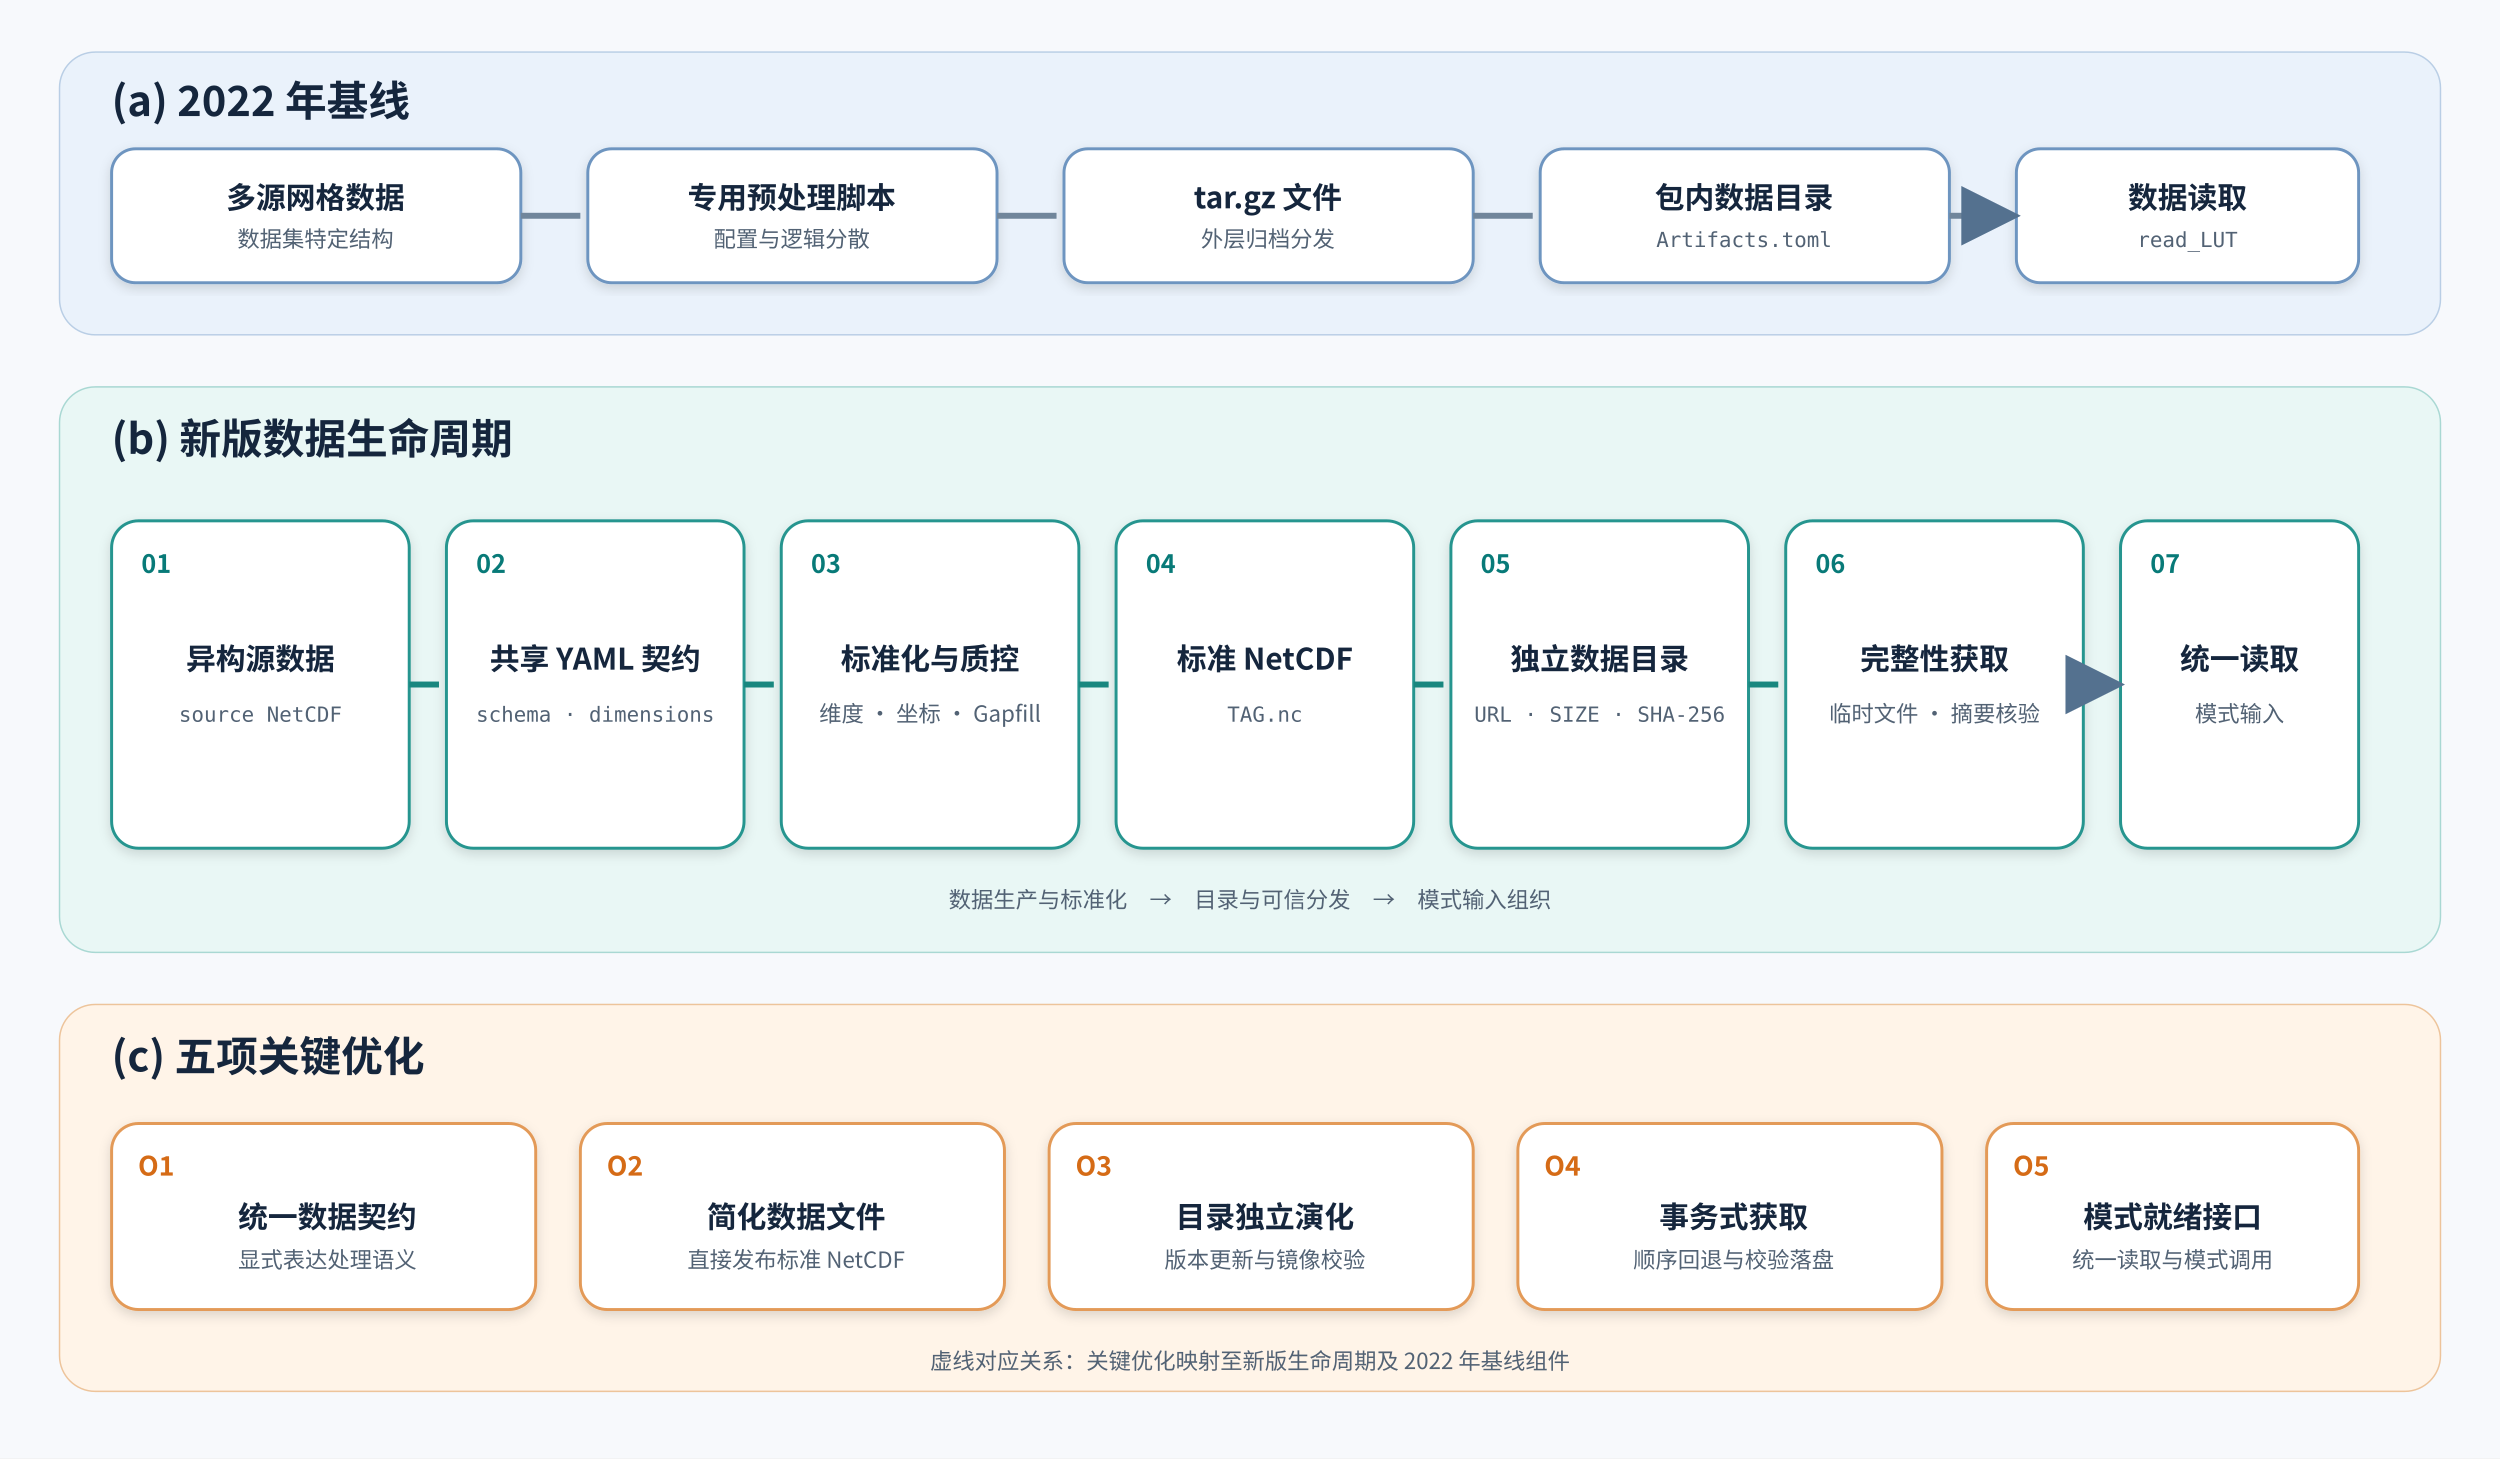
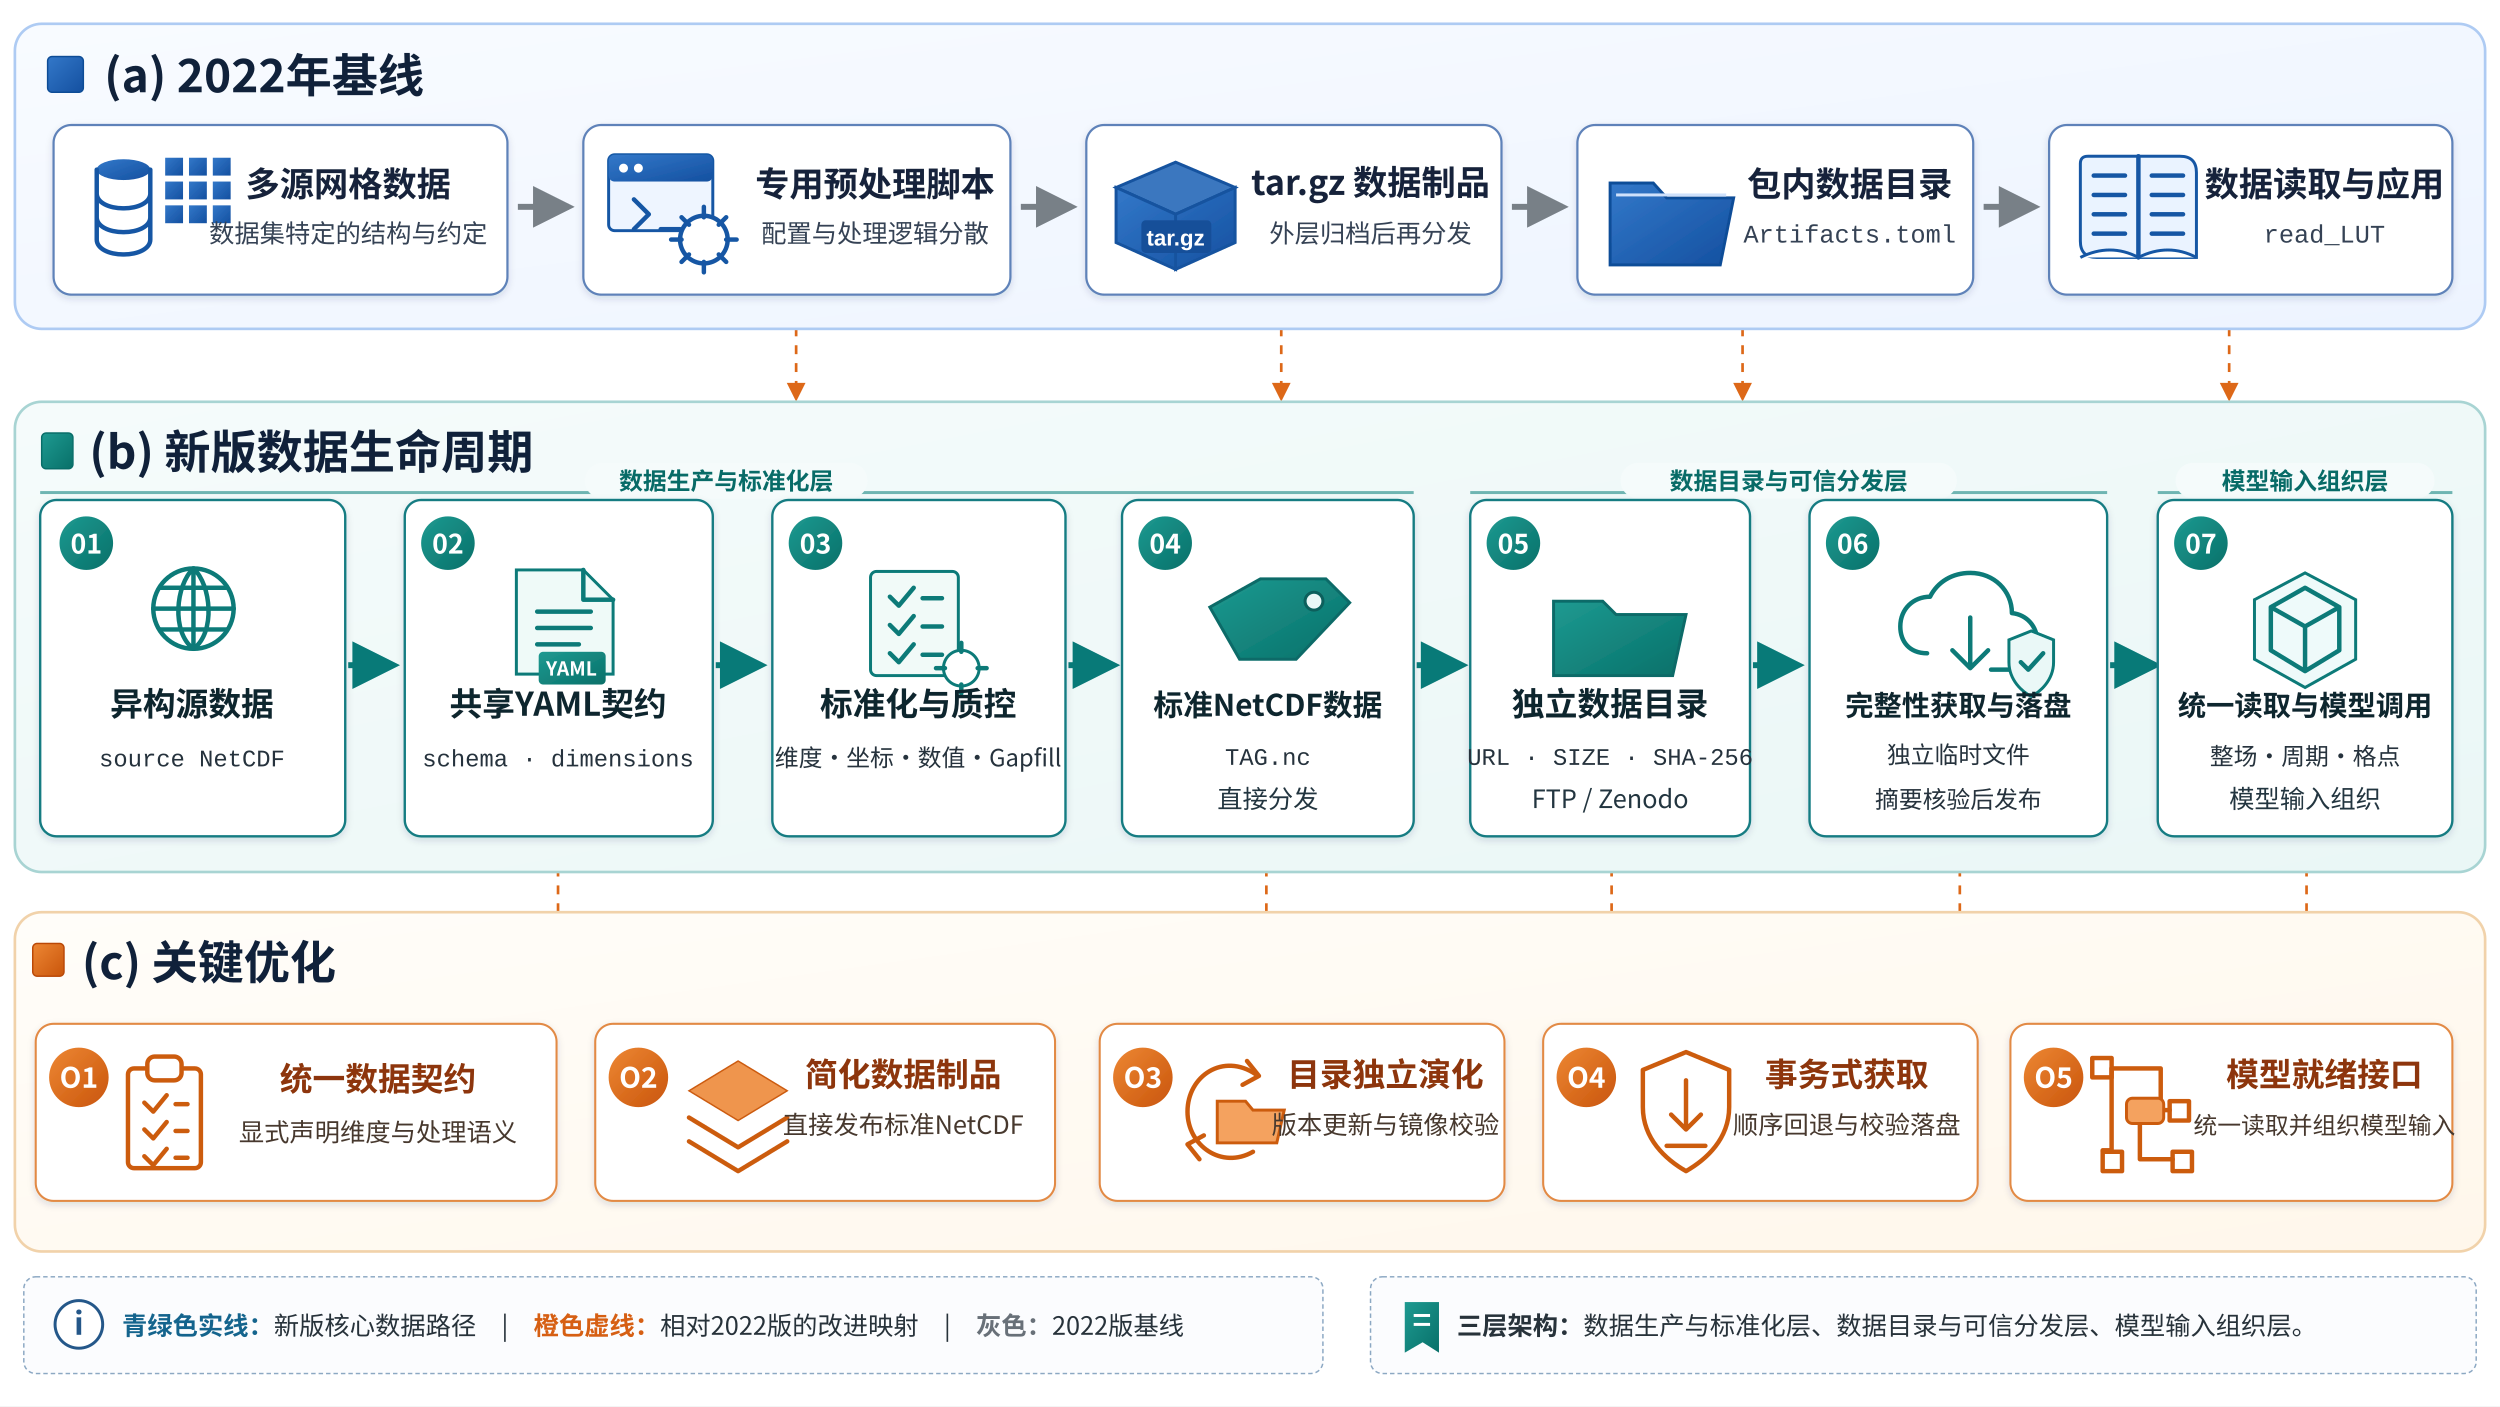
- <svg xmlns="http://www.w3.org/2000/svg" width="1680" height="980" viewBox="0 0 1680 980">
+ <svg xmlns="http://www.w3.org/2000/svg" width="1680" height="945" viewBox="0 0 1680 945">
  <defs>
-     <style>.t{font-family:"PingFang SC","Heiti SC","Noto Sans CJK SC",Arial,sans-serif;fill:#15263d}.h{font-size:28px;font-weight:700}.st{font-size:20px;font-weight:700}.sm{font-size:15px;fill:#526274}.mono{font-family:Consolas,monospace;font-size:14px;fill:#526274}.card{fill:#fff;stroke-width:2}.arrow{fill:none;stroke-width:4;marker-end:url(#a)}.shadow{filter:url(#s)}</style>
-     <filter id="s">
-       <feDropShadow dx="0" dy="3" stdDeviation="4" flood-opacity=".14" />
+     <linearGradient id="bluePanel" x1="0" y1="0" x2="1" y2="1">
+       <stop stop-color="#f8fbff" />
+       <stop offset="1" stop-color="#edf4ff" />
+     </linearGradient>
+     <linearGradient id="tealPanel" x1="0" y1="0" x2="1" y2="1">
+       <stop stop-color="#f5fbfb" />
+       <stop offset="1" stop-color="#eaf7f6" />
+     </linearGradient>
+     <linearGradient id="orangePanel" x1="0" y1="0" x2="1" y2="1">
+       <stop stop-color="#fffdf9" />
+       <stop offset="1" stop-color="#fff7eb" />
+     </linearGradient>
+     <linearGradient id="blueIcon" x1="0" y1="0" x2="1" y2="1">
+       <stop stop-color="#3378c9" />
+       <stop offset="1" stop-color="#1450a0" />
+     </linearGradient>
+     <linearGradient id="tealIcon" x1="0" y1="0" x2="1" y2="1">
+       <stop stop-color="#1e9a91" />
+       <stop offset="1" stop-color="#087069" />
+     </linearGradient>
+     <linearGradient id="orangeIcon" x1="0" y1="0" x2="1" y2="1">
+       <stop stop-color="#ed8734" />
+       <stop offset="1" stop-color="#c9550b" />
+     </linearGradient>
+     <filter id="shadow" x="-10%" y="-10%" width="120%" height="130%">
+       <feDropShadow dx="0" dy="2" stdDeviation="2.5" flood-color="#1b3855" flood-opacity="0.14" />
    </filter>
-     <marker id="a" markerWidth="10" markerHeight="10" refX="8" refY="5" orient="auto">
-       <path d="M0 0L10 5L0 10Z" fill="#54718f" />
+     <marker id="arrowGray" viewBox="0 0 10 10" refX="8.5" refY="5" markerWidth="7" markerHeight="7" orient="auto">
+       <path d="M0 0L10 5L0 10Z" fill="#788087" />
    </marker>
+     <marker id="arrowTeal" viewBox="0 0 10 10" refX="8.5" refY="5" markerWidth="8" markerHeight="8" orient="auto">
+       <path d="M0 0L10 5L0 10Z" fill="#087a78" />
+     </marker>
+     <marker id="arrowOrange" viewBox="0 0 10 10" refX="8.5" refY="5" markerWidth="7" markerHeight="7" orient="auto">
+       <path d="M0 0L10 5L0 10Z" fill="#dd6818" />
+     </marker>
+     <style>
+       .sans{font-family:"PingFang SC","Songti SC","Heiti SC","Noto Sans CJK SC",Arial,sans-serif}.mono{font-family:Consolas,"Courier New",monospace}.panel-title{font-size:31px;font-weight:700;fill:#10213a}.layer-label{font-size:16px;font-weight:700;fill:#086b67}.base-title{font-size:23px;font-weight:700;fill:#17243a}.base-sub{font-size:17px;fill:#354254}.step-title{font-size:22px;font-weight:700;fill:#11252e}.step-sub{font-size:17px;fill:#243640}.code{font-size:16px;fill:#25323c}.opt-title{font-size:22px;font-weight:700;fill:#8d3507}.opt-sub{font-size:17px;fill:#47392e}.legend{font-size:17px;fill:#27323a}.base-card{fill:#fff;stroke:#5e82b9;stroke-width:1.5}.flow-card{fill:#fff;stroke:#147b82;stroke-width:1.6}.opt-card{fill:#fff;stroke:#e28a45;stroke-width:1.4}.flow-gray{fill:none;stroke:#788087;stroke-width:4;marker-end:url(#arrowGray)}.flow-teal{fill:none;stroke:#087a78;stroke-width:4;marker-end:url(#arrowTeal)}.map{fill:none;stroke:#dd6818;stroke-width:1.8;stroke-dasharray:6 6;marker-end:url(#arrowOrange)}.icon-blue{fill:none;stroke:#1457a4;stroke-width:3;stroke-linecap:round;stroke-linejoin:round}.icon-teal{fill:none;stroke:#087a78;stroke-width:3;stroke-linecap:round;stroke-linejoin:round}.icon-orange{fill:none;stroke:#cc5b10;stroke-width:3;stroke-linecap:round;stroke-linejoin:round}
+     </style>
  </defs>
-   <rect width="1680" height="980" fill="#f7f9fc" />
-   <rect x="40" y="35" width="1600" height="190" rx="24" fill="#eaf2fb" stroke="#b9cee5" />
-   <text x="75" y="78" class="t h">(a) 2022 年基线</text>
-   <g class="shadow">
-     <rect x="75" y="100" width="275" height="90" rx="16" class="card" stroke="#6e95c0" />
-     <rect x="395" y="100" width="275" height="90" rx="16" class="card" stroke="#6e95c0" />
-     <rect x="715" y="100" width="275" height="90" rx="16" class="card" stroke="#6e95c0" />
-     <rect x="1035" y="100" width="275" height="90" rx="16" class="card" stroke="#6e95c0" />
-     <rect x="1355" y="100" width="230" height="90" rx="16" class="card" stroke="#6e95c0" />
-   </g>
-   <g class="t" text-anchor="middle">
-     <text x="212" y="140" class="st">多源网格数据</text>
-     <text x="212" y="166" class="sm">数据集特定结构</text>
-     <text x="532" y="140" class="st">专用预处理脚本</text>
-     <text x="532" y="166" class="sm">配置与逻辑分散</text>
-     <text x="852" y="140" class="st">tar.gz 文件</text>
-     <text x="852" y="166" class="sm">外层归档分发</text>
-     <text x="1172" y="140" class="st">包内数据目录</text>
-     <text x="1172" y="166" class="mono">Artifacts.toml</text>
-     <text x="1470" y="140" class="st">数据读取</text>
-     <text x="1470" y="166" class="mono">read_LUT</text>
-   </g>
-   <path d="M350 145H390M670 145H710M990 145H1030M1310 145H1350" class="arrow" stroke="#71869b" />
-   <rect x="40" y="260" width="1600" height="380" rx="24" fill="#e9f7f5" stroke="#a9d8d3" />
-   <text x="75" y="305" class="t h">(b) 新版数据生命周期</text>
-   <g class="shadow">
-     <rect x="75" y="350" width="200" height="220" rx="18" class="card" stroke="#26958f" />
-     <rect x="300" y="350" width="200" height="220" rx="18" class="card" stroke="#26958f" />
-     <rect x="525" y="350" width="200" height="220" rx="18" class="card" stroke="#26958f" />
-     <rect x="750" y="350" width="200" height="220" rx="18" class="card" stroke="#26958f" />
-     <rect x="975" y="350" width="200" height="220" rx="18" class="card" stroke="#26958f" />
-     <rect x="1200" y="350" width="200" height="220" rx="18" class="card" stroke="#26958f" />
-     <rect x="1425" y="350" width="160" height="220" rx="18" class="card" stroke="#26958f" />
-   </g>
-   <g class="t" text-anchor="middle">
-     <g font-size="17" font-weight="700" fill="#087a78">
-       <text x="105" y="385">01</text>
-       <text x="330" y="385">02</text>
-       <text x="555" y="385">03</text>
-       <text x="780" y="385">04</text>
-       <text x="1005" y="385">05</text>
-       <text x="1230" y="385">06</text>
-       <text x="1455" y="385">07</text>
-     </g>
-     <text x="175" y="450" class="st">异构源数据</text>
-     <text x="175" y="485" class="mono">source NetCDF</text>
-     <text x="400" y="450" class="st">共享 YAML 契约</text>
-     <text x="400" y="485" class="mono">schema · dimensions</text>
-     <text x="625" y="450" class="st">标准化与质控</text>
-     <text x="625" y="485" class="sm">维度 · 坐标 · Gapfill</text>
-     <text x="850" y="450" class="st">标准 NetCDF</text>
-     <text x="850" y="485" class="mono">TAG.nc</text>
-     <text x="1075" y="450" class="st">独立数据目录</text>
-     <text x="1075" y="485" class="mono">URL · SIZE · SHA-256</text>
-     <text x="1300" y="450" class="st">完整性获取</text>
-     <text x="1300" y="485" class="sm">临时文件 · 摘要核验</text>
-     <text x="1505" y="450" class="st">统一读取</text>
-     <text x="1505" y="485" class="sm">模式输入</text>
-   </g>
-   <g class="arrow" stroke="#19877f">
-     <path d="M275 460H295M500 460H520M725 460H745M950 460H970M1175 460H1195M1400 460H1420" />
-   </g>
-   <text x="840" y="610" text-anchor="middle" class="t sm">数据生产与标准化　→　目录与可信分发　→　模式输入组织</text>
-   <rect x="40" y="675" width="1600" height="260" rx="24" fill="#fff4e8" stroke="#edc49b" />
-   <text x="75" y="720" class="t h" fill="#8d4a12">(c) 五项关键优化</text>
-   <g class="shadow">
-     <rect x="75" y="755" width="285" height="125" rx="18" class="card" stroke="#e39a58" />
-     <rect x="390" y="755" width="285" height="125" rx="18" class="card" stroke="#e39a58" />
-     <rect x="705" y="755" width="285" height="125" rx="18" class="card" stroke="#e39a58" />
-     <rect x="1020" y="755" width="285" height="125" rx="18" class="card" stroke="#e39a58" />
-     <rect x="1335" y="755" width="250" height="125" rx="18" class="card" stroke="#e39a58" />
-   </g>
-   <g class="t" text-anchor="middle">
-     <g font-size="18" font-weight="700" fill="#d56b16">
-       <text x="105" y="790">O1</text>
-       <text x="420" y="790">O2</text>
-       <text x="735" y="790">O3</text>
-       <text x="1050" y="790">O4</text>
-       <text x="1365" y="790">O5</text>
-     </g>
-     <text x="220" y="825" class="st">统一数据契约</text>
-     <text x="220" y="852" class="sm">显式表达处理语义</text>
-     <text x="535" y="825" class="st">简化数据文件</text>
-     <text x="535" y="852" class="sm">直接发布标准 NetCDF</text>
-     <text x="850" y="825" class="st">目录独立演化</text>
-     <text x="850" y="852" class="sm">版本更新与镜像校验</text>
-     <text x="1165" y="825" class="st">事务式获取</text>
-     <text x="1165" y="852" class="sm">顺序回退与校验落盘</text>
-     <text x="1460" y="825" class="st">模式就绪接口</text>
-     <text x="1460" y="852" class="sm">统一读取与模式调用</text>
-   </g>
-   <text x="840" y="920" text-anchor="middle" class="t sm">虚线对应关系：关键优化映射至新版生命周期及 2022 年基线组件</text>
+   <rect width="1680" height="945" fill="#fff" />
+   <path d="M535 196V268" class="map" />
+   <path d="M861 196V268" class="map" />
+   <path d="M1171 196V268" class="map" />
+   <path d="M1498 196V268" class="map" />
+   <path d="M375 559V653H253V687" class="map" />
+   <path d="M851 559V633H554V687" class="map" />
+   <path d="M1083 559V656H845V687" class="map" />
+   <path d="M1317 559V657H1141V687" class="map" />
+   <path d="M1550 559V636H1453V687" class="map" />
+   <rect x="10" y="16" width="1660" height="205" rx="18" fill="url(#bluePanel)" stroke="#aecbf3" stroke-width="1.8" />
+   <rect x="32" y="38" width="24" height="24" rx="3" fill="url(#blueIcon)" stroke="#0d4c96" />
+   <text x="70" y="62" class="sans panel-title">(a) 2022年基线</text>
+   <g class="sans">
+     <g transform="translate(36 84)" filter="url(#shadow)">
+       <rect width="305" height="114" rx="12" class="base-card" />
+       <g transform="translate(19 22)">
+         <ellipse cx="28" cy="8" rx="18" ry="7" fill="url(#blueIcon)" />
+         <path d="M10 8V55C10 61 18 65 28 65S46 61 46 55V8M10 24C10 30 18 34 28 34S46 30 46 24M10 40C10 46 18 50 28 50S46 46 46 40" class="icon-blue" />
+         <g fill="url(#blueIcon)">
+           <rect x="56" y="0" width="12" height="12" />
+           <rect x="72" y="0" width="12" height="12" />
+           <rect x="88" y="0" width="12" height="12" />
+           <rect x="56" y="16" width="12" height="12" />
+           <rect x="72" y="16" width="12" height="12" />
+           <rect x="88" y="16" width="12" height="12" />
+           <rect x="56" y="32" width="12" height="12" />
+           <rect x="72" y="32" width="12" height="12" />
+           <rect x="88" y="32" width="12" height="12" />
+         </g>
+       </g>
+       <text x="198" y="48" text-anchor="middle" class="base-title">多源网格数据</text>
+       <text x="198" y="79" text-anchor="middle" class="base-sub">数据集特定的结构与约定</text>
+     </g>
+     <path d="M348 139H382" class="flow-gray" />
+     <g transform="translate(392 84)" filter="url(#shadow)">
+       <rect width="287" height="114" rx="12" class="base-card" />
+       <g transform="translate(17 20)">
+         <rect width="70" height="51" rx="4" fill="#eef5ff" stroke="#1457a4" stroke-width="2" />
+         <rect width="70" height="18" rx="4" fill="url(#blueIcon)" />
+         <circle cx="10" cy="9" r="3" fill="#fff" />
+         <circle cx="20" cy="9" r="3" fill="#fff" />
+         <path d="M17 30L27 40L17 50M35 50H48" class="icon-blue" />
+         <circle cx="64" cy="57" r="16" fill="#fff" stroke="#1457a4" stroke-width="3" />
+         <path d="M64 35V42M64 72V79M42 57H49M79 57H86M49 42L54 47M74 67L79 72M49 72L54 67M74 47L79 42" class="icon-blue" />
+       </g>
+       <text x="196" y="48" text-anchor="middle" class="base-title">专用预处理脚本</text>
+       <text x="196" y="79" text-anchor="middle" class="base-sub">配置与处理逻辑分散</text>
+     </g>
+     <path d="M686 139H720" class="flow-gray" />
+     <g transform="translate(730 84)" filter="url(#shadow)">
+       <rect width="279" height="114" rx="12" class="base-card" />
+       <g transform="translate(20 17)">
+         <path d="M0 25L40 8L80 25L40 43Z" fill="#3b77bf" stroke="#15539f" stroke-width="2" />
+         <path d="M0 25V62L40 80V43ZM80 25V62L40 80V43Z" fill="url(#blueIcon)" stroke="#15539f" stroke-width="2" />
+         <rect x="17" y="47" width="47" height="22" rx="3" fill="#174f99" />
+         <text x="40" y="64" text-anchor="middle" font-family="Arial" font-size="15" font-weight="700" fill="#fff">tar.gz</text>
+       </g>
+       <text x="191" y="47" text-anchor="middle" class="base-title">tar.gz 数据制品</text>
+       <text x="191" y="79" text-anchor="middle" class="base-sub">外层归档后再分发</text>
+     </g>
+     <path d="M1016 139H1050" class="flow-gray" />
+     <g transform="translate(1060 84)" filter="url(#shadow)">
+       <rect width="266" height="114" rx="12" class="base-card" />
+       <g transform="translate(22 26)">
+         <path d="M0 13H29L38 23H83L74 68H0Z" fill="url(#blueIcon)" stroke="#104d98" stroke-width="2" />
+         <path d="M4 21H78" stroke="#cfe1fb" stroke-width="2" />
+       </g>
+       <text x="183" y="48" text-anchor="middle" class="base-title">包内数据目录</text>
+       <text x="183" y="79" text-anchor="middle" class="base-sub mono">Artifacts.toml</text>
+     </g>
+     <path d="M1333 139H1367" class="flow-gray" />
+     <g transform="translate(1377 84)" filter="url(#shadow)">
+       <rect width="271" height="114" rx="12" class="base-card" />
+       <g transform="translate(21 21)">
+         <path d="M5 0H67Q78 0 78 11V68H11Q0 68 0 57V5Q0 0 5 0Z" fill="#eaf3ff" stroke="#1457a4" stroke-width="2" />
+         <path d="M39 0V68M9 13H30M48 13H69M9 26H30M48 26H69M9 39H30M48 39H69M9 52H30M48 52H69" class="icon-blue" />
+         <path d="M0 68Q20 58 39 68Q59 58 78 68" fill="#fff" stroke="#1457a4" stroke-width="2" />
+       </g>
+       <text x="185" y="48" text-anchor="middle" class="base-title">数据读取与应用</text>
+       <text x="185" y="79" text-anchor="middle" class="base-sub mono">read_LUT</text>
+     </g>
+   </g>
+   <rect x="10" y="270" width="1660" height="316" rx="18" fill="url(#tealPanel)" stroke="#a8d4d3" stroke-width="1.8" />
+   <rect x="28" y="291" width="21" height="24" rx="3" fill="url(#tealIcon)" stroke="#076d68" />
+   <text x="60" y="315" class="sans panel-title">(b) 新版数据生命周期</text>
+   <g class="sans">
+     <path d="M27 331H950M988 331H1416M1450 331H1648" fill="none" stroke="#6fb5b2" stroke-width="2" />
+     <rect x="393" y="311" width="190" height="24" rx="12" fill="#f5fbfb" />
+     <text x="488" y="329" text-anchor="middle" class="layer-label">数据生产与标准化层</text>
+     <rect x="1089" y="311" width="226" height="24" rx="12" fill="#f5fbfb" />
+     <text x="1202" y="329" text-anchor="middle" class="layer-label">数据目录与可信分发层</text>
+     <rect x="1462" y="311" width="174" height="24" rx="12" fill="#f5fbfb" />
+     <text x="1549" y="329" text-anchor="middle" class="layer-label">模型输入组织层</text>
+   </g>
+   <g class="sans">
+     <g transform="translate(27 336)" filter="url(#shadow)">
+       <rect width="205" height="226" rx="11" class="flow-card" />
+       <circle cx="31" cy="29" r="18" fill="url(#tealIcon)" />
+       <text x="31" y="36" text-anchor="middle" font-size="18" font-weight="700" fill="#fff">01</text>
+       <g transform="translate(68 45)">
+         <circle cx="35" cy="28" r="27" class="icon-teal" />
+         <path d="M8 28H62M35 1C23 12 20 44 35 55M35 1C47 12 50 44 35 55M13 14H57M13 42H57M35 1V55" class="icon-teal" />
+       </g>
+       <text x="102" y="145" text-anchor="middle" class="step-title">异构源数据</text>
+       <text x="102" y="179" text-anchor="middle" class="code mono">source NetCDF</text>
+     </g>
+     <path d="M234 447H264" class="flow-teal" />
+     <g transform="translate(272 336)" filter="url(#shadow)">
+       <rect width="207" height="226" rx="11" class="flow-card" />
+       <circle cx="29" cy="29" r="18" fill="url(#tealIcon)" />
+       <text x="29" y="36" text-anchor="middle" font-size="18" font-weight="700" fill="#fff">02</text>
+       <g transform="translate(75 47)">
+         <path d="M0 0H45L65 20V70H0Z" fill="#effaf8" stroke="#087a78" stroke-width="2" />
+         <path d="M45 0V20H65" class="icon-teal" />
+         <path d="M14 28H50M14 39H50M14 50H42" class="icon-teal" />
+         <rect x="15" y="55" width="45" height="22" rx="3" fill="url(#tealIcon)" />
+         <text x="37" y="71" text-anchor="middle" font-size="13" font-weight="700" fill="#fff">YAML</text>
+       </g>
+       <text x="103" y="145" text-anchor="middle" class="step-title">共享YAML契约</text>
+       <text x="103" y="179" text-anchor="middle" class="code mono">schema · dimensions</text>
+     </g>
+     <path d="M481 447H511" class="flow-teal" />
+     <g transform="translate(519 336)" filter="url(#shadow)">
+       <rect width="197" height="226" rx="11" class="flow-card" />
+       <circle cx="29" cy="29" r="18" fill="url(#tealIcon)" />
+       <text x="29" y="36" text-anchor="middle" font-size="18" font-weight="700" fill="#fff">03</text>
+       <g transform="translate(66 48)">
+         <rect x="0" y="0" width="59" height="70" rx="4" fill="#f1faf8" stroke="#087a78" stroke-width="2" />
+         <path d="M13 17L19 23L29 11M35 18H48M13 36L19 42L29 30M35 37H48M13 55L19 61L29 49M35 56H48" class="icon-teal" />
+         <circle cx="61" cy="65" r="12" fill="#fff" stroke="#087a78" stroke-width="2" />
+         <path d="M61 48V54M61 76V82M44 65H50M72 65H78" class="icon-teal" />
+       </g>
+       <text x="98" y="145" text-anchor="middle" class="step-title">标准化与质控</text>
+       <text x="98" y="179" text-anchor="middle" class="code">维度·坐标·数值·Gapfill</text>
+     </g>
+     <path d="M718 447H748" class="flow-teal" />
+     <g transform="translate(754 336)" filter="url(#shadow)">
+       <rect width="196" height="226" rx="11" class="flow-card" />
+       <circle cx="29" cy="29" r="18" fill="url(#tealIcon)" />
+       <text x="29" y="36" text-anchor="middle" font-size="18" font-weight="700" fill="#fff">04</text>
+       <g transform="translate(59 53)">
+         <path d="M0 19L34 0H78L94 16L58 54H20Z" fill="url(#tealIcon)" stroke="#086b67" stroke-width="2" />
+         <circle cx="70" cy="15" r="6" fill="#eaf8f7" stroke="#075f5b" stroke-width="2" />
+       </g>
+       <text x="98" y="145" text-anchor="middle" class="step-title" style="font-size:20px">标准NetCDF数据</text>
+       <text x="98" y="178" text-anchor="middle" class="code mono">TAG.nc</text>
+       <text x="98" y="207" text-anchor="middle" class="step-sub">直接分发</text>
+     </g>
+     <path d="M952 447H982" class="flow-teal" />
+     <g transform="translate(988 336)" filter="url(#shadow)">
+       <rect width="188" height="226" rx="11" class="flow-card" />
+       <circle cx="29" cy="29" r="18" fill="url(#tealIcon)" />
+       <text x="29" y="36" text-anchor="middle" font-size="18" font-weight="700" fill="#fff">05</text>
+       <g transform="translate(56 53)">
+         <path d="M0 15H33L42 24H89L80 65H0Z" fill="url(#tealIcon)" stroke="#086b67" stroke-width="2" />
+       </g>
+       <text x="94" y="145" text-anchor="middle" class="step-title">独立数据目录</text>
+       <text x="94" y="178" text-anchor="middle" class="code mono">URL · SIZE · SHA-256</text>
+       <text x="94" y="207" text-anchor="middle" class="step-sub">FTP / Zenodo</text>
+     </g>
+     <path d="M1178 447H1208" class="flow-teal" />
+     <g transform="translate(1216 336)" filter="url(#shadow)">
+       <rect width="200" height="226" rx="11" class="flow-card" />
+       <circle cx="29" cy="29" r="18" fill="url(#tealIcon)" />
+       <text x="29" y="36" text-anchor="middle" font-size="18" font-weight="700" fill="#fff">06</text>
+       <g transform="translate(61 48)">
+         <path d="M18 55C6 55 0 47 0 37C0 25 9 17 20 17C25 7 35 1 47 1C63 1 75 13 75 28C85 29 92 37 92 47C92 58 84 66 73 66H61" class="icon-teal" />
+         <path d="M47 31V65M35 53L47 65L59 53" class="icon-teal" />
+         <path d="M73 46L88 40L103 46V61C103 73 94 81 88 84C82 81 73 73 73 61Z" fill="#eaf8f7" stroke="#087a78" stroke-width="2" />
+         <path d="M81 61L86 66L96 55" class="icon-teal" />
+       </g>
+       <text x="100" y="145" text-anchor="middle" class="step-title" style="font-size:19px">完整性获取与落盘</text>
+       <text x="100" y="177" text-anchor="middle" class="code">独立临时文件</text>
+       <text x="100" y="207" text-anchor="middle" class="code">摘要核验后发布</text>
+     </g>
+     <path d="M1418 447H1448" class="flow-teal" />
+     <g transform="translate(1450 336)" filter="url(#shadow)">
+       <rect width="198" height="226" rx="11" class="flow-card" />
+       <circle cx="29" cy="29" r="18" fill="url(#tealIcon)" />
+       <text x="29" y="36" text-anchor="middle" font-size="18" font-weight="700" fill="#fff">07</text>
+       <g transform="translate(65 49)">
+         <path d="M34 0L68 18V58L34 77L0 58V18Z" fill="#eefafa" stroke="#087a78" stroke-width="2" />
+         <path d="M34 10L57 23L34 36L11 23ZM11 23V52L34 66V36M57 23V52L34 66" class="icon-teal" />
+       </g>
+       <text x="99" y="145" text-anchor="middle" class="step-title" style="font-size:19px">统一读取与模型调用</text>
+       <text x="99" y="178" text-anchor="middle" class="code">整场·周期·格点</text>
+       <text x="99" y="207" text-anchor="middle" class="step-sub">模型输入组织</text>
+     </g>
+   </g>
+   <rect x="10" y="613" width="1660" height="228" rx="18" fill="url(#orangePanel)" stroke="#f1d2aa" stroke-width="1.8" />
+   <rect x="22" y="634" width="21" height="22" rx="3" fill="url(#orangeIcon)" stroke="#ba4807" />
+   <text x="55" y="658" class="sans panel-title" fill="#6f2805">(c) 关键优化</text>
+   <g class="sans">
+     <g transform="translate(24 688)" filter="url(#shadow)">
+       <rect width="350" height="119" rx="12" class="opt-card" />
+       <circle cx="29" cy="36" r="20" fill="url(#orangeIcon)" />
+       <text x="29" y="43" text-anchor="middle" font-size="19" font-weight="700" fill="#fff">O1</text>
+       <g transform="translate(62 22)">
+         <rect x="0" y="8" width="49" height="67" rx="4" class="icon-orange" />
+         <rect x="13" y="0" width="23" height="16" rx="5" fill="#fff" stroke="#cc5b10" stroke-width="3" />
+         <path d="M11 31L17 37L26 26M32 32H40M11 49L17 55L26 44M32 50H40M11 67L17 73L26 62M32 68H40" class="icon-orange" />
+       </g>
+       <text x="230" y="45" text-anchor="middle" class="opt-title">统一数据契约</text>
+       <text x="230" y="79" text-anchor="middle" class="opt-sub">显式声明维度与处理语义</text>
+     </g>
+     <g transform="translate(400 688)" filter="url(#shadow)">
+       <rect width="309" height="119" rx="12" class="opt-card" />
+       <circle cx="29" cy="36" r="20" fill="url(#orangeIcon)" />
+       <text x="29" y="43" text-anchor="middle" font-size="19" font-weight="700" fill="#fff">O2</text>
+       <g transform="translate(63 25)">
+         <path d="M0 20L33 0L66 20L33 40Z" fill="#ef954e" stroke="#cc5b10" />
+         <path d="M0 38L33 58L66 38M0 54L33 74L66 54" class="icon-orange" />
+       </g>
+       <text x="207" y="42" text-anchor="middle" class="opt-title">简化数据制品</text>
+       <text x="207" y="74" text-anchor="middle" class="opt-sub">直接发布标准NetCDF</text>
+     </g>
+     <g transform="translate(739 688)" filter="url(#shadow)">
+       <rect width="272" height="119" rx="12" class="opt-card" />
+       <circle cx="29" cy="36" r="20" fill="url(#orangeIcon)" />
+       <text x="29" y="43" text-anchor="middle" font-size="19" font-weight="700" fill="#fff">O3</text>
+       <g transform="translate(59 25)">
+         <path d="M46 9C24 -6 0 10 0 34C0 57 23 73 44 61" class="icon-orange" />
+         <path d="M40 0L48 10L37 16M8 66L0 56L11 50" class="icon-orange" />
+         <path d="M20 27H39L44 33H65L60 55H20Z" fill="#f4a25e" stroke="#cc5b10" stroke-width="2" />
+       </g>
+       <text x="192" y="42" text-anchor="middle" class="opt-title">目录独立演化</text>
+       <text x="192" y="74" text-anchor="middle" class="opt-sub">版本更新与镜像校验</text>
+     </g>
+     <g transform="translate(1037 688)" filter="url(#shadow)">
+       <rect width="292" height="119" rx="12" class="opt-card" />
+       <circle cx="29" cy="36" r="20" fill="url(#orangeIcon)" />
+       <text x="29" y="43" text-anchor="middle" font-size="19" font-weight="700" fill="#fff">O4</text>
+       <g transform="translate(66 19)">
+         <path d="M30 0L59 12V37C59 58 44 72 30 80C16 72 1 58 1 37V12Z" class="icon-orange" />
+         <path d="M30 19V52M20 42L30 52L40 42M17 63H43" class="icon-orange" />
+       </g>
+       <text x="204" y="42" text-anchor="middle" class="opt-title">事务式获取</text>
+       <text x="204" y="74" text-anchor="middle" class="opt-sub">顺序回退与校验落盘</text>
+     </g>
+     <g transform="translate(1351 688)" filter="url(#shadow)">
+       <rect width="297" height="119" rx="12" class="opt-card" />
+       <circle cx="29" cy="36" r="20" fill="url(#orangeIcon)" />
+       <text x="29" y="43" text-anchor="middle" font-size="19" font-weight="700" fill="#fff">O5</text>
+       <g transform="translate(55 23)">
+         <rect x="0" y="0" width="13" height="13" class="icon-orange" />
+         <rect x="52" y="29" width="13" height="13" class="icon-orange" />
+         <rect x="7" y="63" width="13" height="13" class="icon-orange" />
+         <rect x="54" y="63" width="13" height="13" class="icon-orange" />
+         <path d="M13 7H46V35H52M32 35H52M13 7V62H7M32 35V68H54" class="icon-orange" />
+         <rect x="23" y="27" width="25" height="17" rx="4" fill="#f4a25e" stroke="#cc5b10" stroke-width="2" />
+       </g>
+       <text x="211" y="42" text-anchor="middle" class="opt-title">模型就绪接口</text>
+       <text x="211" y="74" text-anchor="middle" class="opt-sub" style="font-size:16px">统一读取并组织模型输入</text>
+     </g>
+   </g>
+   <g class="sans">
+     <rect x="16" y="858" width="873" height="65" rx="8" fill="#fbfcfe" stroke="#8ca8c3" stroke-dasharray="3 2" />
+     <circle cx="53" cy="890" r="16" fill="#fff" stroke="#245789" stroke-width="2" />
+     <text x="53" y="897" text-anchor="middle" font-size="21" font-weight="700" fill="#245789">i</text>
+     <text x="82" y="897" class="legend">
+       <tspan fill="#14648d" font-weight="700">青绿色实线：</tspan>新版核心数据路径　|　<tspan fill="#d65f13" font-weight="700">橙色虚线：</tspan>相对2022版的改进映射　|　<tspan fill="#687078" font-weight="700">灰色：</tspan>2022版基线</text>
+     <rect x="921" y="858" width="743" height="65" rx="8" fill="#fbfcfe" stroke="#8ca8c3" stroke-dasharray="3 2" />
+     <path d="M944 875H967V909L956 902L944 909Z" fill="url(#tealIcon)" />
+     <path d="M950 884H961M950 890H961" stroke="#fff" stroke-width="2" />
+     <text x="979" y="897" class="legend">
+       <tspan font-weight="700">三层架构：</tspan>数据生产与标准化层、数据目录与可信分发层、模型输入组织层。</text>
+   </g>
</svg>
